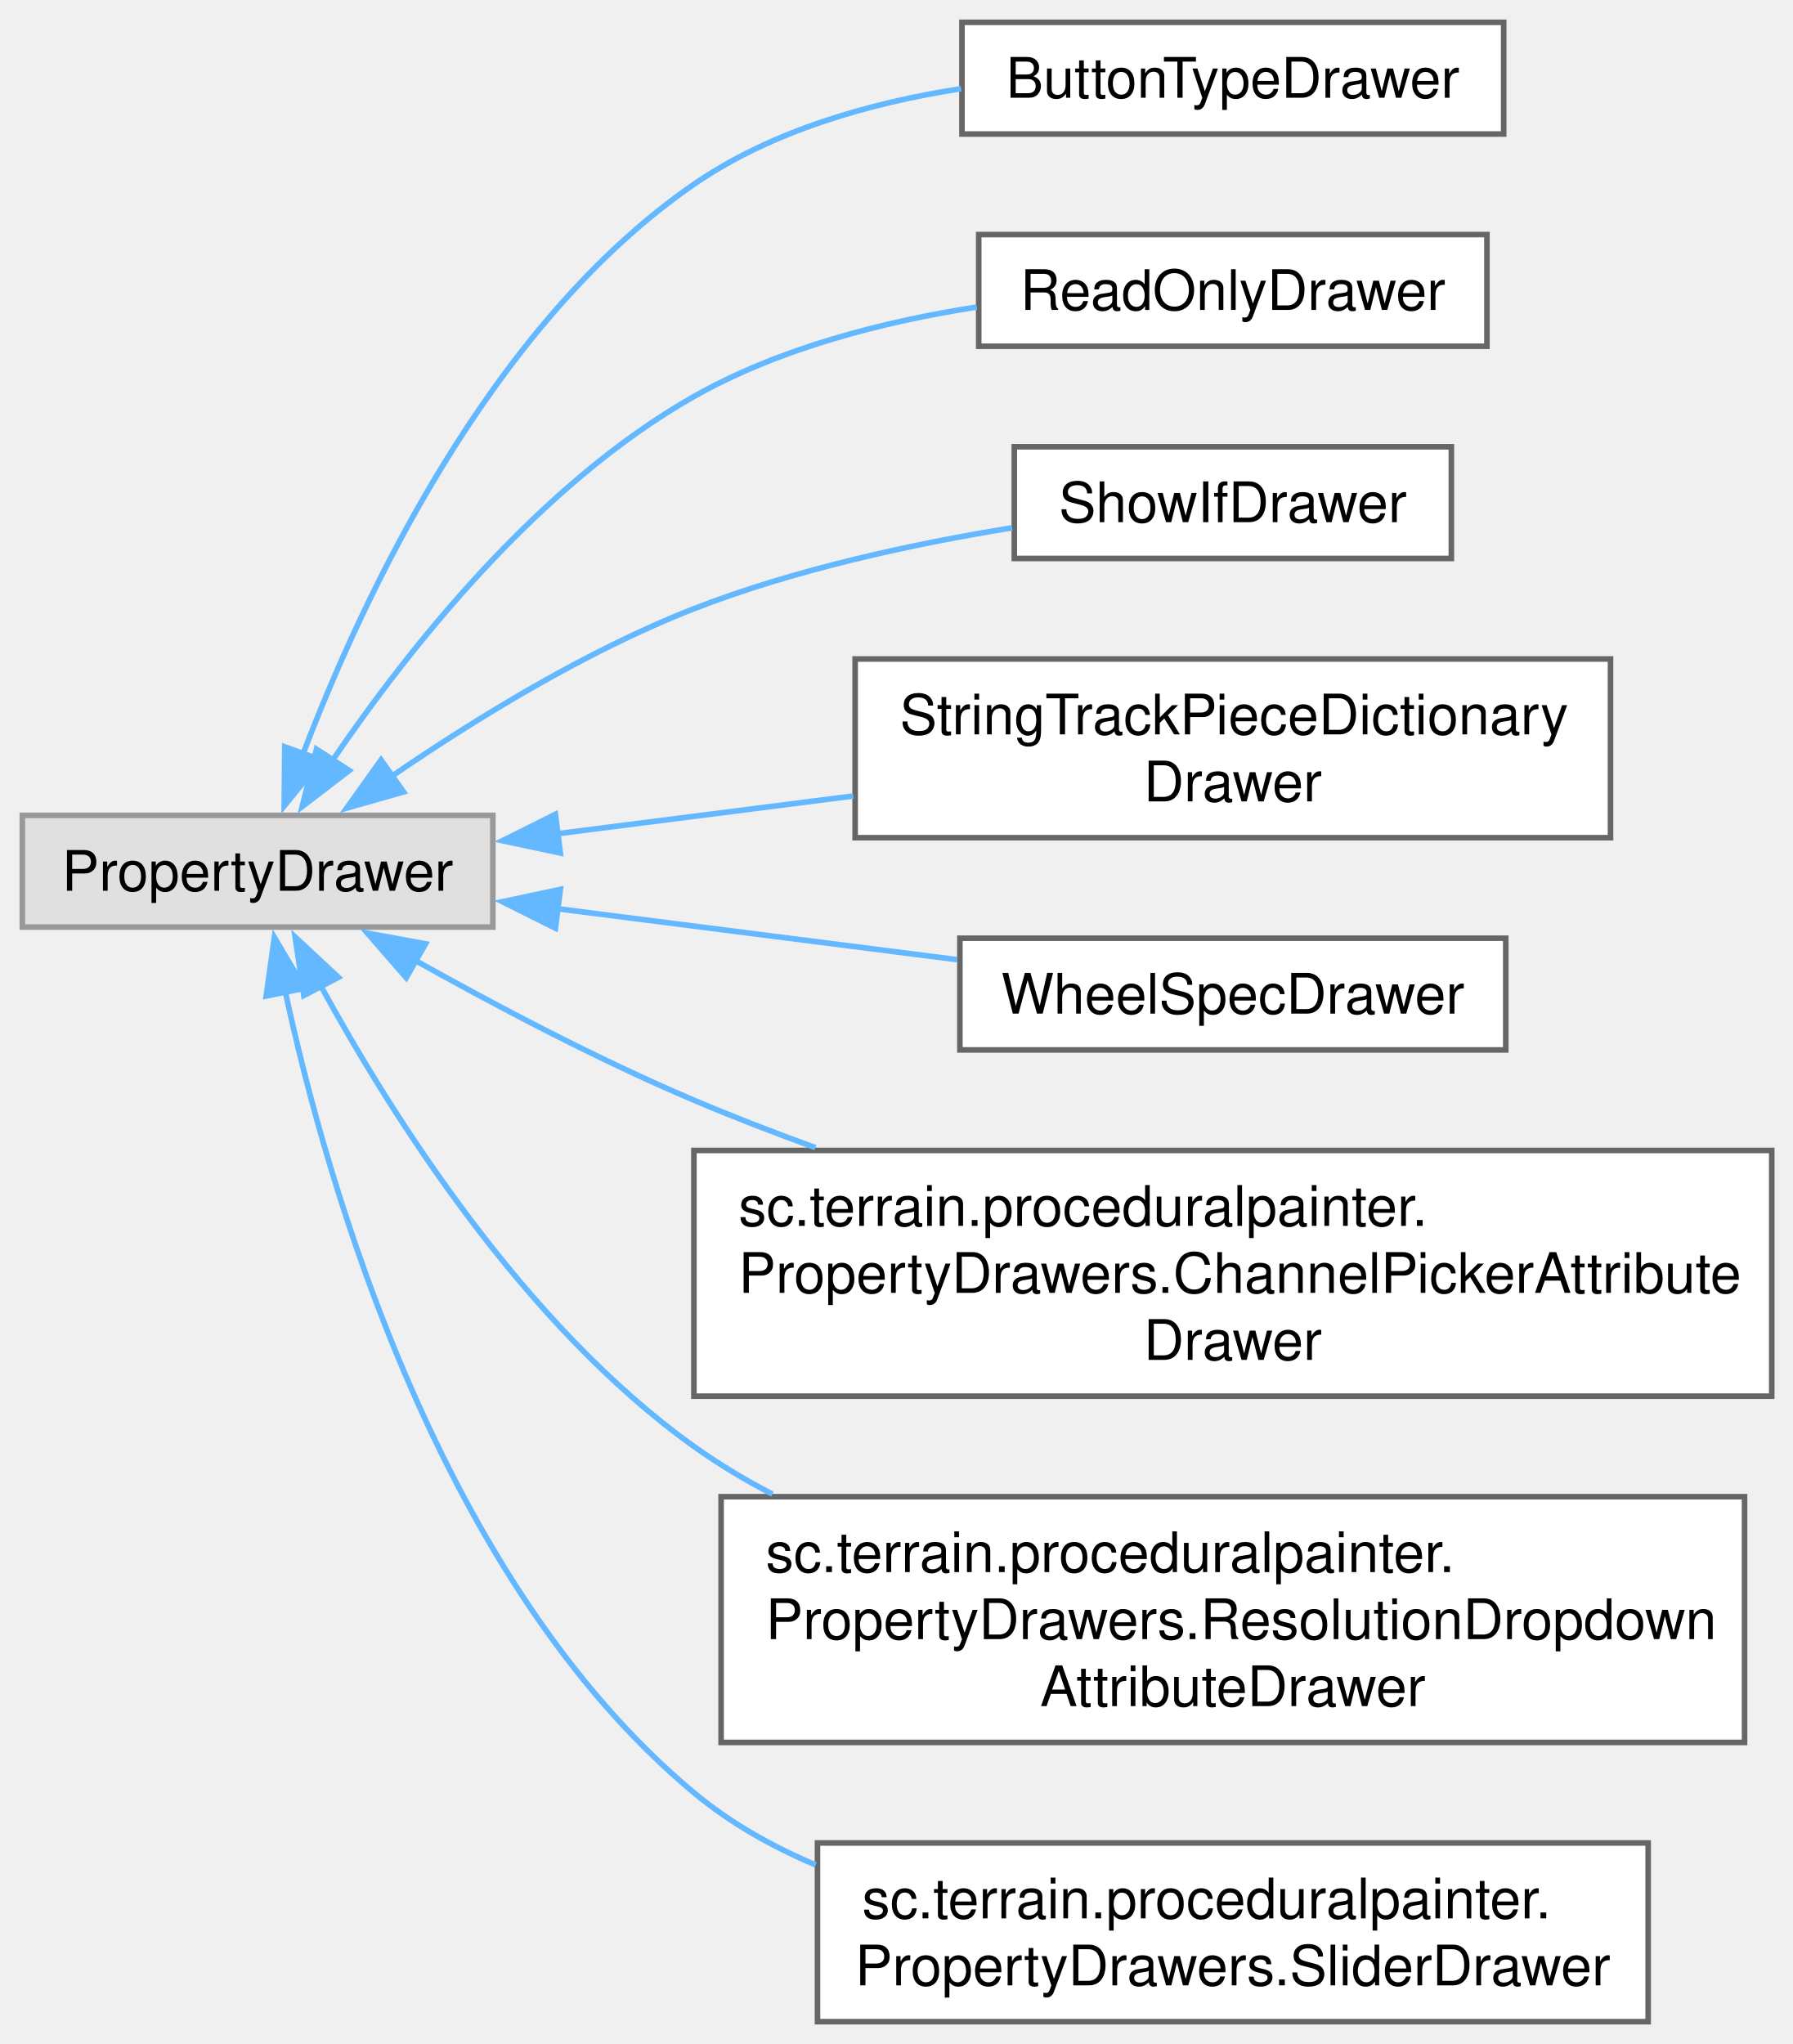
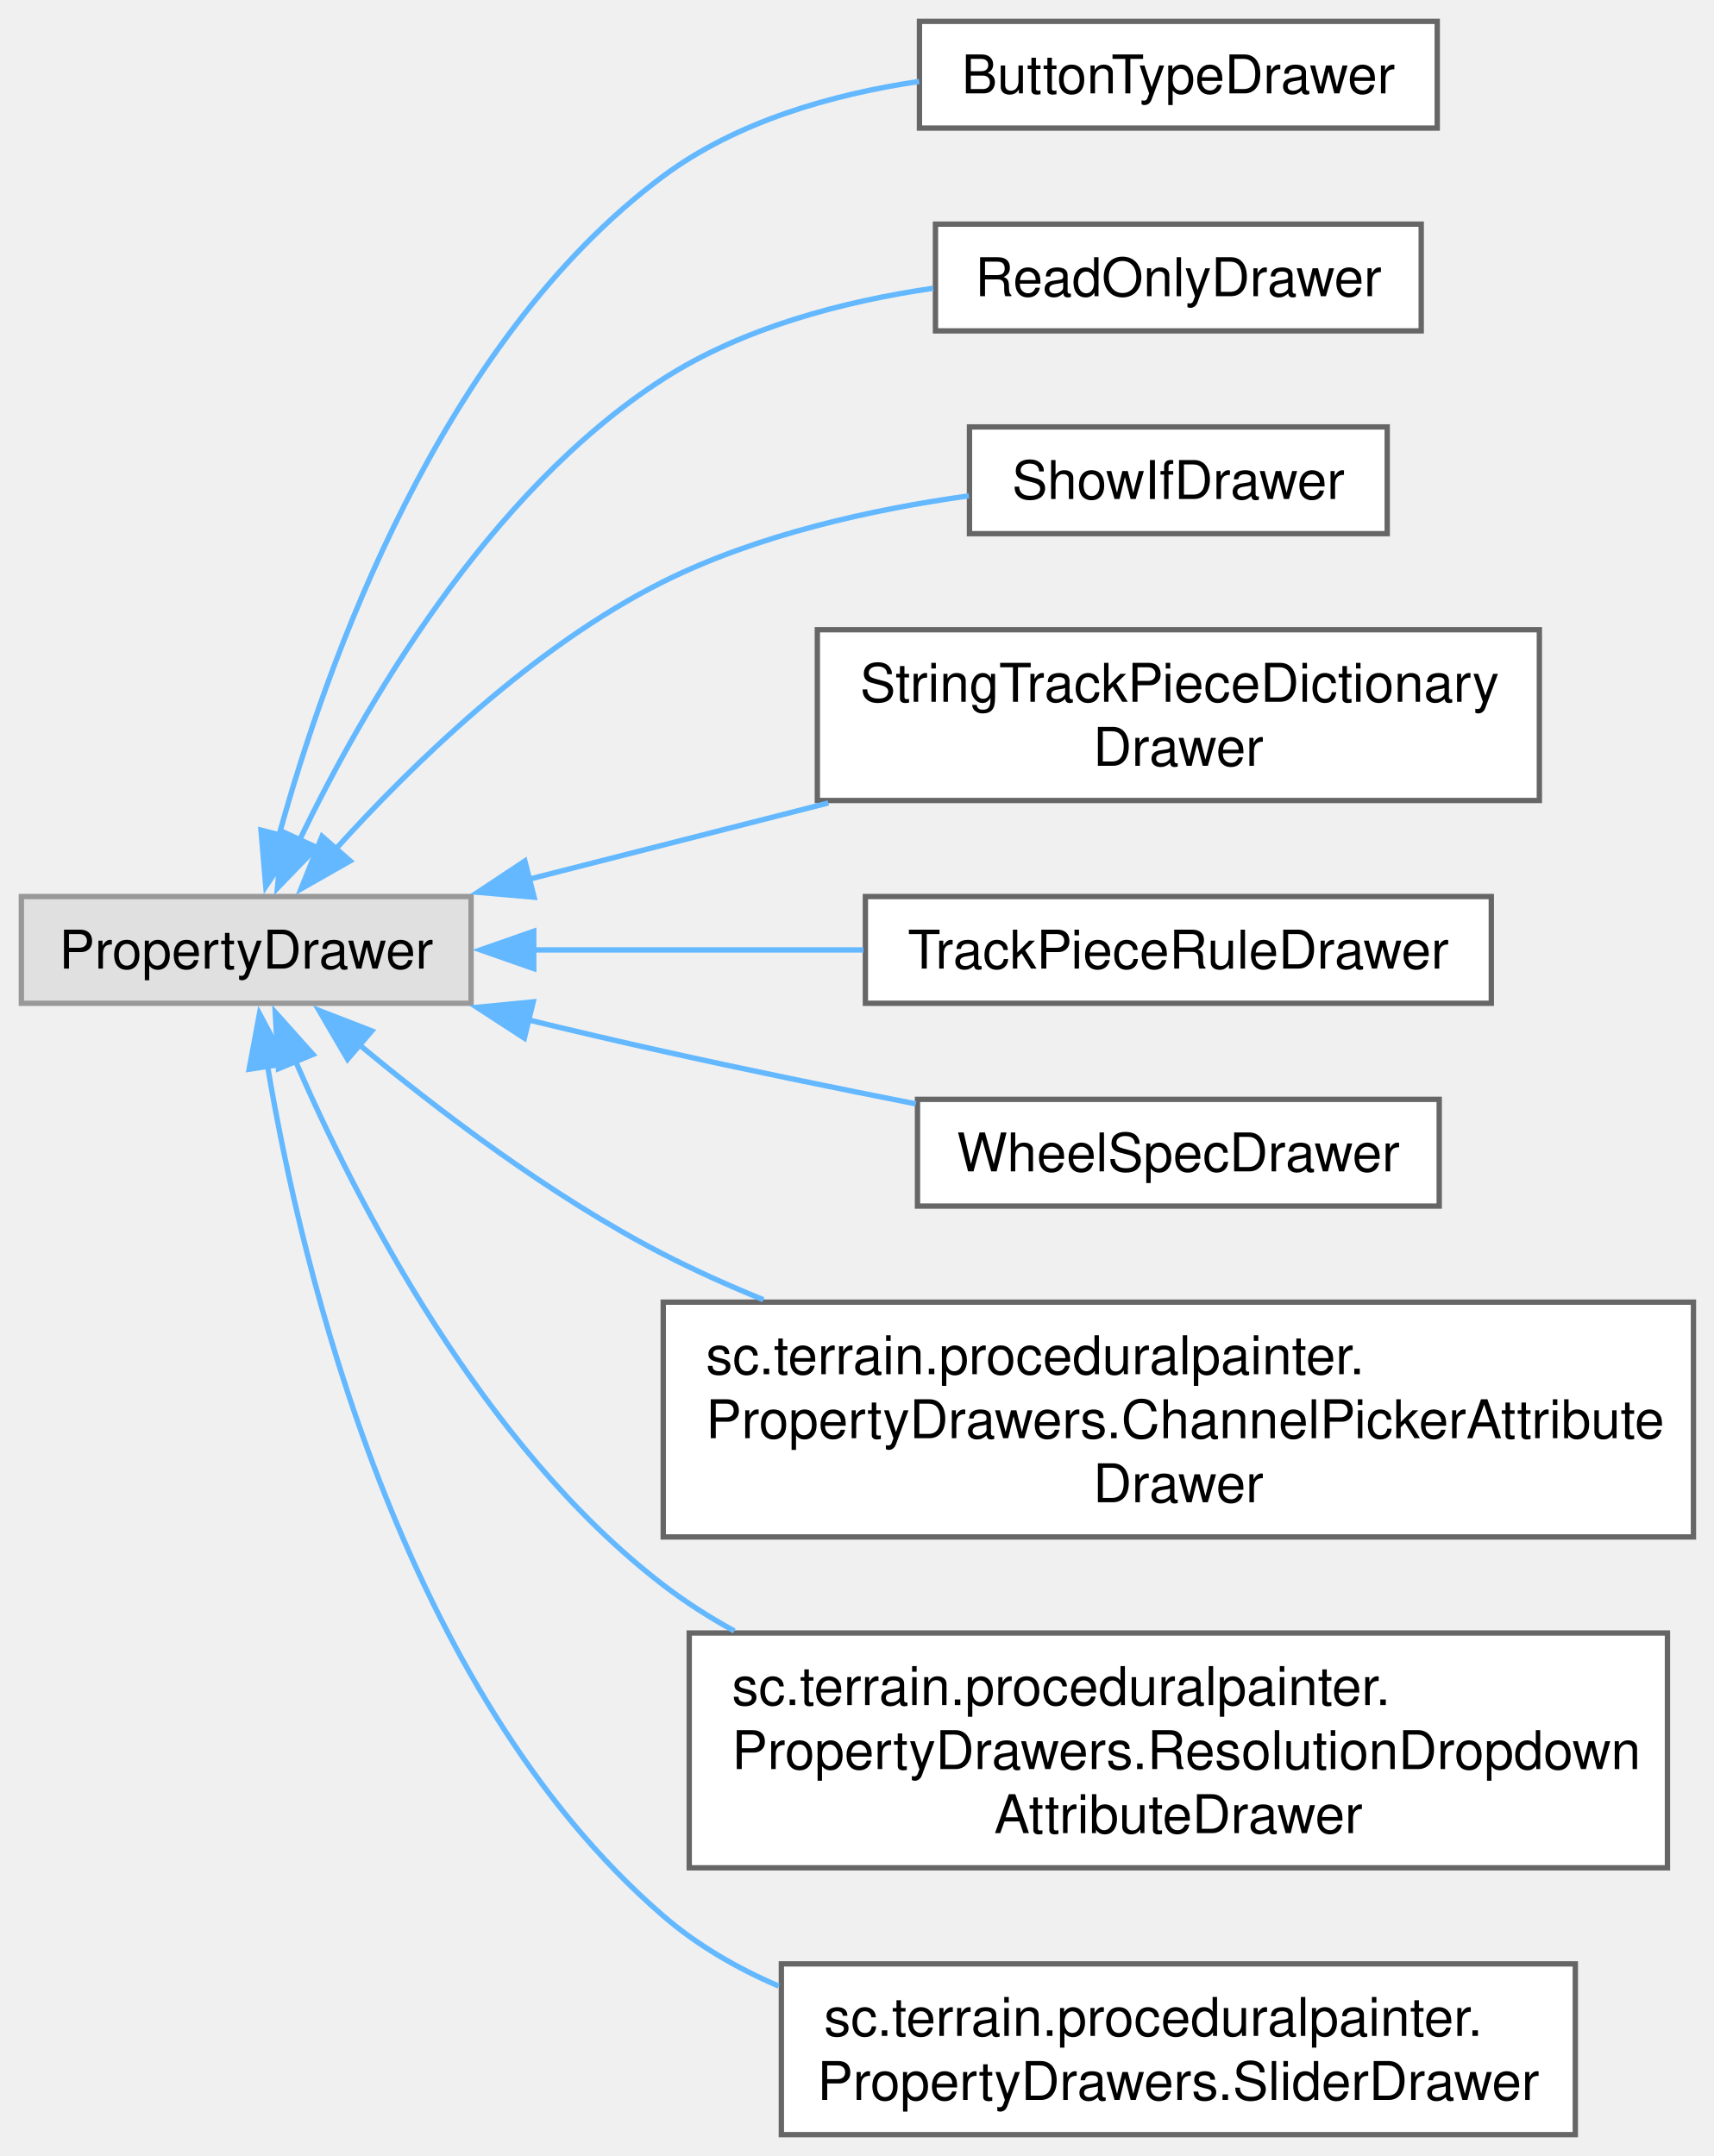
- <svg xmlns="http://www.w3.org/2000/svg" xmlns:xlink="http://www.w3.org/1999/xlink" width="321pt" height="366pt" viewBox="0.00 0.00 321.00 366.00">
-   <g id="graph0" class="graph" transform="scale(1 1) rotate(0) translate(4 362)">
+ <svg xmlns="http://www.w3.org/2000/svg" xmlns:xlink="http://www.w3.org/1999/xlink" width="321pt" height="404pt" viewBox="0.00 0.00 321.00 404.00">
+   <g id="graph0" class="graph" transform="scale(1 1) rotate(0) translate(4 400)">
    <g id="Node000000" class="node">
      <g id="a_Node000000">
        <a xlink:title=" ">
-           <polygon fill="#e0e0e0" stroke="#999999" points="84.25,-216 0,-216 0,-196 84.25,-196 84.25,-216" />
-           <text xml:space="preserve" text-anchor="middle" x="42.12" y="-202.5" font-family="Helvetica,sans-Serif" font-size="10.00">PropertyDrawer</text>
+           <polygon fill="#e0e0e0" stroke="#999999" points="84.25,-232 0,-232 0,-212 84.25,-212 84.25,-232" />
+           <text xml:space="preserve" text-anchor="middle" x="42.12" y="-218.5" font-family="Helvetica,sans-Serif" font-size="10.00">PropertyDrawer</text>
        </a>
      </g>
    </g>
    <g id="Node000001" class="node">
      <g id="a_Node000001">
        <a xlink:href="class_button_type_drawer.html" target="_top" xlink:title="Custom property drawer for polymorphic ButtonType managed references.">
-           <polygon fill="white" stroke="#666666" points="265.25,-358 168.25,-358 168.25,-338 265.25,-338 265.25,-358" />
-           <text xml:space="preserve" text-anchor="middle" x="216.75" y="-344.5" font-family="Helvetica,sans-Serif" font-size="10.00">ButtonTypeDrawer</text>
+           <polygon fill="white" stroke="#666666" points="265.25,-396 168.25,-396 168.25,-376 265.25,-376 265.25,-396" />
+           <text xml:space="preserve" text-anchor="middle" x="216.75" y="-382.5" font-family="Helvetica,sans-Serif" font-size="10.00">ButtonTypeDrawer</text>
        </a>
      </g>
    </g>
    <g id="edge120_Node000000_Node000001" class="edge">
      <g id="a_edge120_Node000000_Node000001">
        <a xlink:title=" ">
-           <path fill="none" stroke="#63b8ff" d="M50.18,-226.79C60.78,-254.71 83.57,-303.71 120.25,-329 134.17,-338.59 151.78,-343.59 168.09,-346.12" />
-           <polygon fill="#63b8ff" stroke="#63b8ff" points="53.57,-225.9 46.89,-217.68 46.99,-228.27 53.57,-225.9" />
+           <path fill="none" stroke="#63b8ff" d="M48.2,-243.23C57.03,-275.38 78.45,-335.93 120.25,-367 133.95,-377.19 151.71,-382.29 168.19,-384.74" />
+           <polygon fill="#63b8ff" stroke="#63b8ff" points="51.67,-242.7 45.79,-233.89 44.89,-244.45 51.67,-242.7" />
        </a>
      </g>
    </g>
    <g id="Node000002" class="node">
      <g id="a_Node000002">
        <a xlink:href="class_read_only_drawer.html" target="_top" xlink:title="Inspector drawer that renders fields marked with ReadOnlyAttribute as disabled.">
-           <polygon fill="white" stroke="#666666" points="262.25,-320 171.25,-320 171.25,-300 262.25,-300 262.25,-320" />
-           <text xml:space="preserve" text-anchor="middle" x="216.75" y="-306.5" font-family="Helvetica,sans-Serif" font-size="10.00">ReadOnlyDrawer</text>
+           <polygon fill="white" stroke="#666666" points="262.25,-358 171.25,-358 171.25,-338 262.25,-338 262.25,-358" />
+           <text xml:space="preserve" text-anchor="middle" x="216.75" y="-344.5" font-family="Helvetica,sans-Serif" font-size="10.00">ReadOnlyDrawer</text>
        </a>
      </g>
    </g>
    <g id="edge121_Node000000_Node000002" class="edge">
      <g id="a_edge121_Node000000_Node000002">
        <a xlink:title=" ">
-           <path fill="none" stroke="#63b8ff" d="M55.56,-225.88C69.01,-245.63 92.32,-275.19 120.25,-291 135.55,-299.66 154.18,-304.42 170.91,-307.02" />
-           <polygon fill="#63b8ff" stroke="#63b8ff" points="58.53,-224.03 50.12,-217.58 52.67,-227.86 58.53,-224.03" />
+           <path fill="none" stroke="#63b8ff" d="M52.11,-242.58C63.98,-267.23 87.32,-307.83 120.25,-329 135.18,-338.6 153.93,-343.52 170.85,-345.99" />
+           <polygon fill="#63b8ff" stroke="#63b8ff" points="55.33,-241.21 47.97,-233.59 48.97,-244.14 55.33,-241.21" />
        </a>
      </g>
    </g>
    <g id="Node000003" class="node">
      <g id="a_Node000003">
        <a xlink:href="class_show_if_drawer.html" target="_top" xlink:title="Inspector drawer for ShowIfAttribute.">
-           <polygon fill="white" stroke="#666666" points="255.88,-282 177.62,-282 177.62,-262 255.88,-262 255.88,-282" />
-           <text xml:space="preserve" text-anchor="middle" x="216.75" y="-268.5" font-family="Helvetica,sans-Serif" font-size="10.00">ShowIfDrawer</text>
+           <polygon fill="white" stroke="#666666" points="255.88,-320 177.62,-320 177.62,-300 255.88,-300 255.88,-320" />
+           <text xml:space="preserve" text-anchor="middle" x="216.75" y="-306.5" font-family="Helvetica,sans-Serif" font-size="10.00">ShowIfDrawer</text>
        </a>
      </g>
    </g>
    <g id="edge122_Node000000_Node000003" class="edge">
      <g id="a_edge122_Node000000_Node000003">
        <a xlink:title=" ">
-           <path fill="none" stroke="#63b8ff" d="M66.16,-223.01C80.93,-233.14 100.9,-245.45 120.25,-253 138.36,-260.06 159.47,-264.61 177.23,-267.49" />
-           <polygon fill="#63b8ff" stroke="#63b8ff" points="68.26,-220.2 58.07,-217.3 64.23,-225.92 68.26,-220.2" />
+           <path fill="none" stroke="#63b8ff" d="M58.83,-240.83C73.17,-256.72 95.8,-278.79 120.25,-291 137.95,-299.84 159.41,-304.56 177.51,-307.09" />
+           <polygon fill="#63b8ff" stroke="#63b8ff" points="61.6,-238.68 52.39,-233.44 56.33,-243.28 61.6,-238.68" />
        </a>
      </g>
    </g>
    <g id="Node000004" class="node">
      <g id="a_Node000004">
        <a xlink:href="class_string_track_piece_dictionary_drawer.html" target="_top" xlink:title="Custom inspector drawer for StringTrackPieceDictionary that presents a reorderable,...">
-           <polygon fill="white" stroke="#666666" points="284.38,-244 149.12,-244 149.12,-212 284.38,-212 284.38,-244" />
-           <text xml:space="preserve" text-anchor="start" x="157.12" y="-230.5" font-family="Helvetica,sans-Serif" font-size="10.00">StringTrackPieceDictionary</text>
-           <text xml:space="preserve" text-anchor="middle" x="216.75" y="-218.5" font-family="Helvetica,sans-Serif" font-size="10.00">Drawer</text>
+           <polygon fill="white" stroke="#666666" points="284.38,-282 149.12,-282 149.12,-250 284.38,-250 284.38,-282" />
+           <text xml:space="preserve" text-anchor="start" x="157.12" y="-268.5" font-family="Helvetica,sans-Serif" font-size="10.00">StringTrackPieceDictionary</text>
+           <text xml:space="preserve" text-anchor="middle" x="216.75" y="-256.5" font-family="Helvetica,sans-Serif" font-size="10.00">Drawer</text>
        </a>
      </g>
    </g>
    <g id="edge123_Node000000_Node000004" class="edge">
      <g id="a_edge123_Node000000_Node000004">
        <a xlink:title=" ">
-           <path fill="none" stroke="#63b8ff" d="M95.7,-212.7C112.44,-214.83 131.18,-217.22 148.79,-219.47" />
-           <polygon fill="#63b8ff" stroke="#63b8ff" points="96.34,-209.25 85.97,-211.46 95.45,-216.2 96.34,-209.25" />
+           <path fill="none" stroke="#63b8ff" d="M94.99,-235.22C112.66,-239.72 132.63,-244.81 151.18,-249.54" />
+           <polygon fill="#63b8ff" stroke="#63b8ff" points="96.06,-231.88 85.5,-232.8 94.33,-238.66 96.06,-231.88" />
        </a>
      </g>
    </g>
    <g id="Node000005" class="node">
      <g id="a_Node000005">
+         <a xlink:href="class_track_piece_rule_drawer.html" target="_top" xlink:title="Custom property drawer for editing TrackPieceRule entries in the Unity Inspector.">
+           <polygon fill="white" stroke="#666666" points="275.38,-232 158.12,-232 158.12,-212 275.38,-212 275.38,-232" />
+           <text xml:space="preserve" text-anchor="middle" x="216.75" y="-218.5" font-family="Helvetica,sans-Serif" font-size="10.00">TrackPieceRuleDrawer</text>
+         </a>
+       </g>
+     </g>
+     <g id="edge124_Node000000_Node000005" class="edge">
+       <g id="a_edge124_Node000000_Node000005">
+         <a xlink:title=" ">
+           <path fill="none" stroke="#63b8ff" d="M95.94,-222C115.5,-222 137.78,-222 157.77,-222" />
+           <polygon fill="#63b8ff" stroke="#63b8ff" points="95.99,-218.5 85.99,-222 95.99,-225.5 95.99,-218.5" />
+         </a>
+       </g>
+     </g>
+     <g id="Node000006" class="node">
+       <g id="a_Node000006">
        <a xlink:href="class_wheel_spec_drawer.html" target="_top" xlink:title="Compact 1-row drawer for WheelSpec showing collider, visual, powered, and steering columns.">
          <polygon fill="white" stroke="#666666" points="265.62,-194 167.88,-194 167.88,-174 265.62,-174 265.62,-194" />
          <text xml:space="preserve" text-anchor="middle" x="216.75" y="-180.5" font-family="Helvetica,sans-Serif" font-size="10.00">WheelSpecDrawer</text>
        </a>
      </g>
    </g>
-     <g id="edge124_Node000000_Node000005" class="edge">
-       <g id="a_edge124_Node000000_Node000005">
+     <g id="edge125_Node000000_Node000006" class="edge">
+       <g id="a_edge125_Node000000_Node000006">
        <a xlink:title=" ">
-           <path fill="none" stroke="#63b8ff" d="M95.68,-199.3C118.5,-196.39 145.07,-193.01 167.39,-190.16" />
-           <polygon fill="#63b8ff" stroke="#63b8ff" points="95.45,-195.8 85.97,-200.54 96.34,-202.75 95.45,-195.8" />
+           <path fill="none" stroke="#63b8ff" d="M94.83,-208.92C103.31,-206.87 112.01,-204.83 120.25,-203 135.6,-199.58 152.4,-196.14 167.57,-193.15" />
+           <polygon fill="#63b8ff" stroke="#63b8ff" points="94.23,-205.47 85.34,-211.24 95.89,-212.27 94.23,-205.47" />
        </a>
      </g>
    </g>
-     <g id="Node000006" class="node">
-       <g id="a_Node000006">
+     <g id="Node000007" class="node">
+       <g id="a_Node000007">
        <a xlink:href="classsc_1_1terrain_1_1proceduralpainter_1_1_property_drawers_1_1_channel_picker_attribute_drawer.html" target="_top" xlink:title=" ">
          <polygon fill="white" stroke="#666666" points="313.25,-156 120.25,-156 120.25,-112 313.25,-112 313.25,-156" />
          <text xml:space="preserve" text-anchor="start" x="128.25" y="-142.5" font-family="Helvetica,sans-Serif" font-size="10.00">sc.terrain.proceduralpainter.</text>
          <text xml:space="preserve" text-anchor="start" x="128.25" y="-130.5" font-family="Helvetica,sans-Serif" font-size="10.00">PropertyDrawers.ChannelPickerAttribute</text>
          <text xml:space="preserve" text-anchor="middle" x="216.75" y="-118.5" font-family="Helvetica,sans-Serif" font-size="10.00">Drawer</text>
        </a>
      </g>
    </g>
-     <g id="edge125_Node000000_Node000006" class="edge">
-       <g id="a_edge125_Node000000_Node000006">
+     <g id="edge126_Node000000_Node000007" class="edge">
+       <g id="a_edge126_Node000000_Node000007">
        <a xlink:title=" ">
-           <path fill="none" stroke="#63b8ff" d="M70.29,-190.06C84.81,-181.93 103.18,-172.24 120.25,-165 127.23,-162.04 134.6,-159.19 142.01,-156.5" />
-           <polygon fill="#63b8ff" stroke="#63b8ff" points="68.74,-186.92 61.78,-194.91 72.2,-193 68.74,-186.92" />
+           <path fill="none" stroke="#63b8ff" d="M63,-204.49C77.91,-192.08 99.28,-175.79 120.25,-165 126.22,-161.93 132.55,-159.08 139,-156.46" />
+           <polygon fill="#63b8ff" stroke="#63b8ff" points="61.11,-201.5 55.77,-210.65 65.65,-206.83 61.11,-201.5" />
        </a>
      </g>
    </g>
-     <g id="Node000007" class="node">
-       <g id="a_Node000007">
+     <g id="Node000008" class="node">
+       <g id="a_Node000008">
        <a xlink:href="classsc_1_1terrain_1_1proceduralpainter_1_1_property_drawers_1_1_resolution_dropdown_attribute_drawer.html" target="_top" xlink:title=" ">
          <polygon fill="white" stroke="#666666" points="308.38,-94 125.12,-94 125.12,-50 308.38,-50 308.38,-94" />
          <text xml:space="preserve" text-anchor="start" x="133.12" y="-80.5" font-family="Helvetica,sans-Serif" font-size="10.00">sc.terrain.proceduralpainter.</text>
          <text xml:space="preserve" text-anchor="start" x="133.12" y="-68.5" font-family="Helvetica,sans-Serif" font-size="10.00">PropertyDrawers.ResolutionDropdown</text>
          <text xml:space="preserve" text-anchor="middle" x="216.75" y="-56.5" font-family="Helvetica,sans-Serif" font-size="10.00">AttributeDrawer</text>
        </a>
      </g>
    </g>
-     <g id="edge126_Node000000_Node000007" class="edge">
-       <g id="a_edge126_Node000000_Node000007">
+     <g id="edge127_Node000000_Node000008" class="edge">
+       <g id="a_edge127_Node000000_Node000008">
        <a xlink:title=" ">
-           <path fill="none" stroke="#63b8ff" d="M53.47,-185.42C66.17,-162.18 89.8,-124.78 120.25,-103 124.64,-99.86 129.38,-97.02 134.3,-94.46" />
-           <polygon fill="#63b8ff" stroke="#63b8ff" points="50.4,-183.74 48.85,-194.22 56.6,-187 50.4,-183.74" />
+           <path fill="none" stroke="#63b8ff" d="M51.29,-201.32C62.79,-174.8 86.23,-129.12 120.25,-103 124.4,-99.82 128.88,-96.95 133.57,-94.38" />
+           <polygon fill="#63b8ff" stroke="#63b8ff" points="48.16,-199.74 47.56,-210.32 54.63,-202.42 48.16,-199.74" />
        </a>
      </g>
    </g>
-     <g id="Node000008" class="node">
-       <g id="a_Node000008">
+     <g id="Node000009" class="node">
+       <g id="a_Node000009">
        <a xlink:href="classsc_1_1terrain_1_1proceduralpainter_1_1_property_drawers_1_1_slider_drawer.html" target="_top" xlink:title=" ">
          <polygon fill="white" stroke="#666666" points="291.12,-32 142.38,-32 142.38,0 291.12,0 291.12,-32" />
          <text xml:space="preserve" text-anchor="start" x="150.38" y="-18.5" font-family="Helvetica,sans-Serif" font-size="10.00">sc.terrain.proceduralpainter.</text>
          <text xml:space="preserve" text-anchor="middle" x="216.75" y="-6.5" font-family="Helvetica,sans-Serif" font-size="10.00">PropertyDrawers.SliderDrawer</text>
        </a>
      </g>
    </g>
-     <g id="edge127_Node000000_Node000008" class="edge">
-       <g id="a_edge127_Node000000_Node000008">
+     <g id="edge128_Node000000_Node000009" class="edge">
+       <g id="a_edge128_Node000000_Node000009">
        <a xlink:title=" ">
-           <path fill="none" stroke="#63b8ff" d="M47.02,-184.73C54.62,-149.42 74.84,-78.85 120.25,-41 126.7,-35.62 134.18,-31.39 142.06,-28.06" />
-           <polygon fill="#63b8ff" stroke="#63b8ff" points="43.66,-183.66 45.13,-194.15 50.53,-185.03 43.66,-183.66" />
+           <path fill="none" stroke="#63b8ff" d="M46.11,-200.31C52.52,-162.21 71.23,-83.31 120.25,-41 126.61,-35.51 134.03,-31.21 141.88,-27.84" />
+           <polygon fill="#63b8ff" stroke="#63b8ff" points="42.67,-199.64 44.61,-210.06 49.59,-200.7 42.67,-199.64" />
        </a>
      </g>
    </g>
  </g>
</svg>
